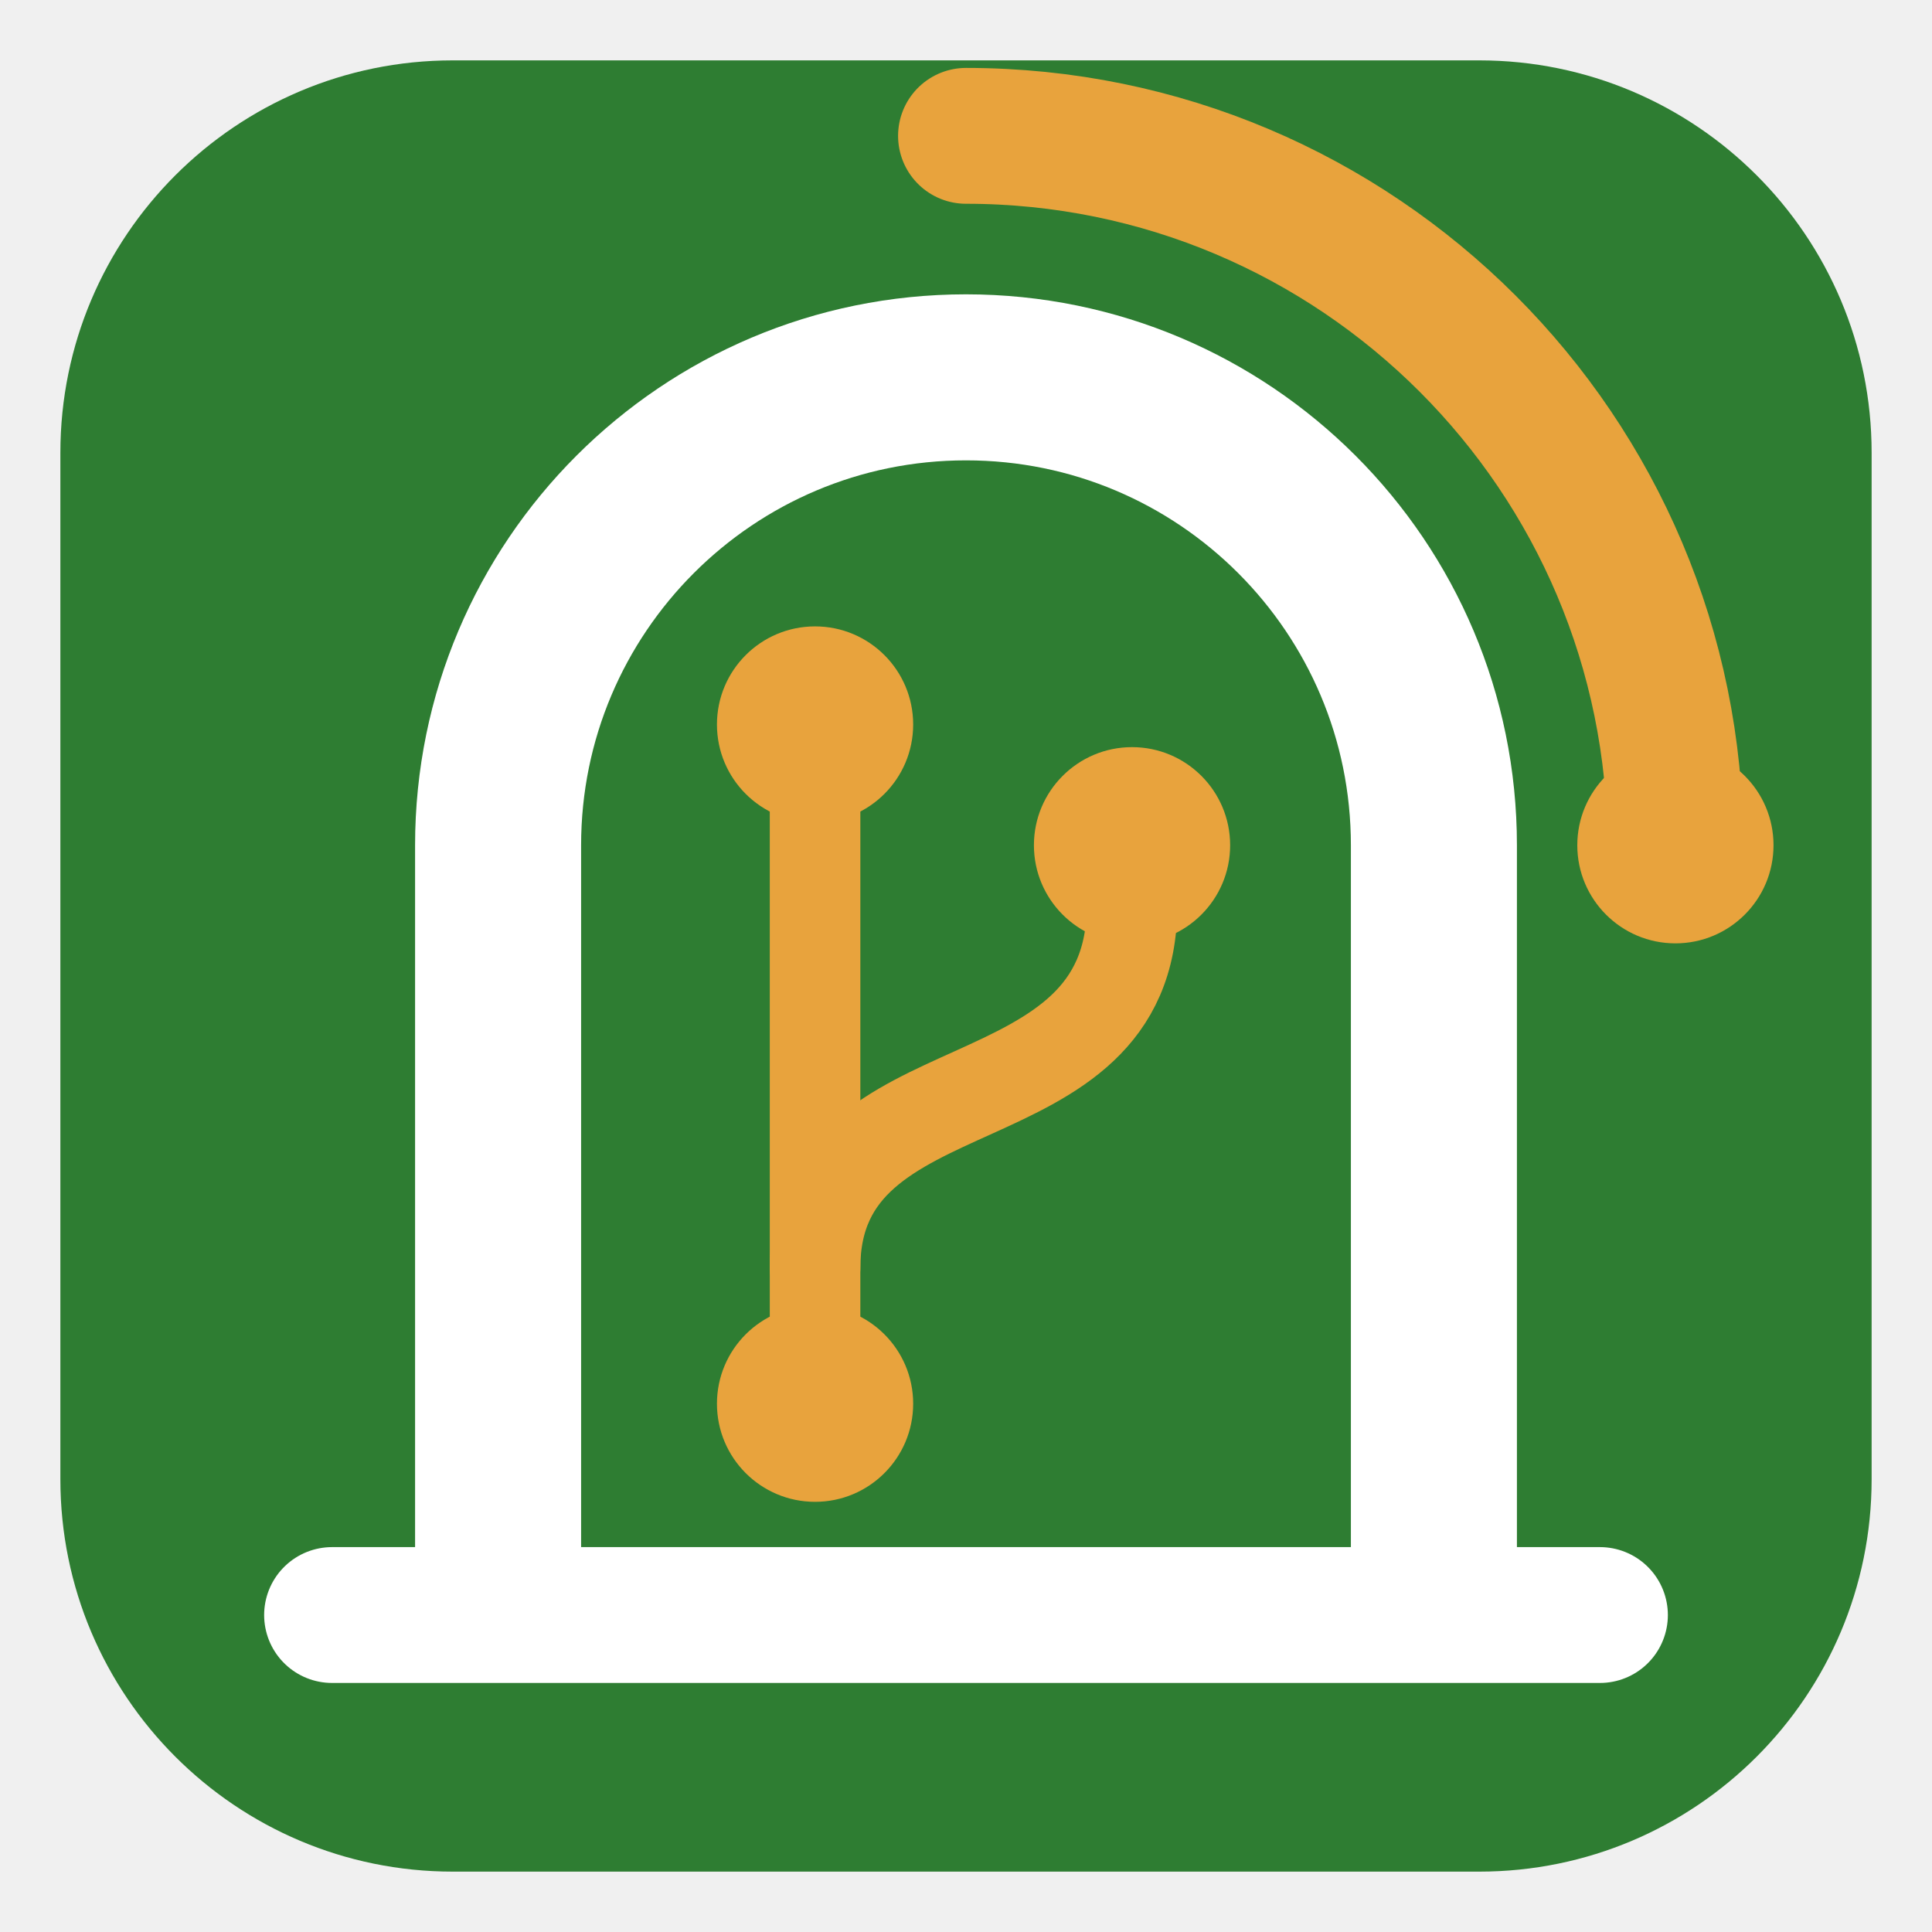
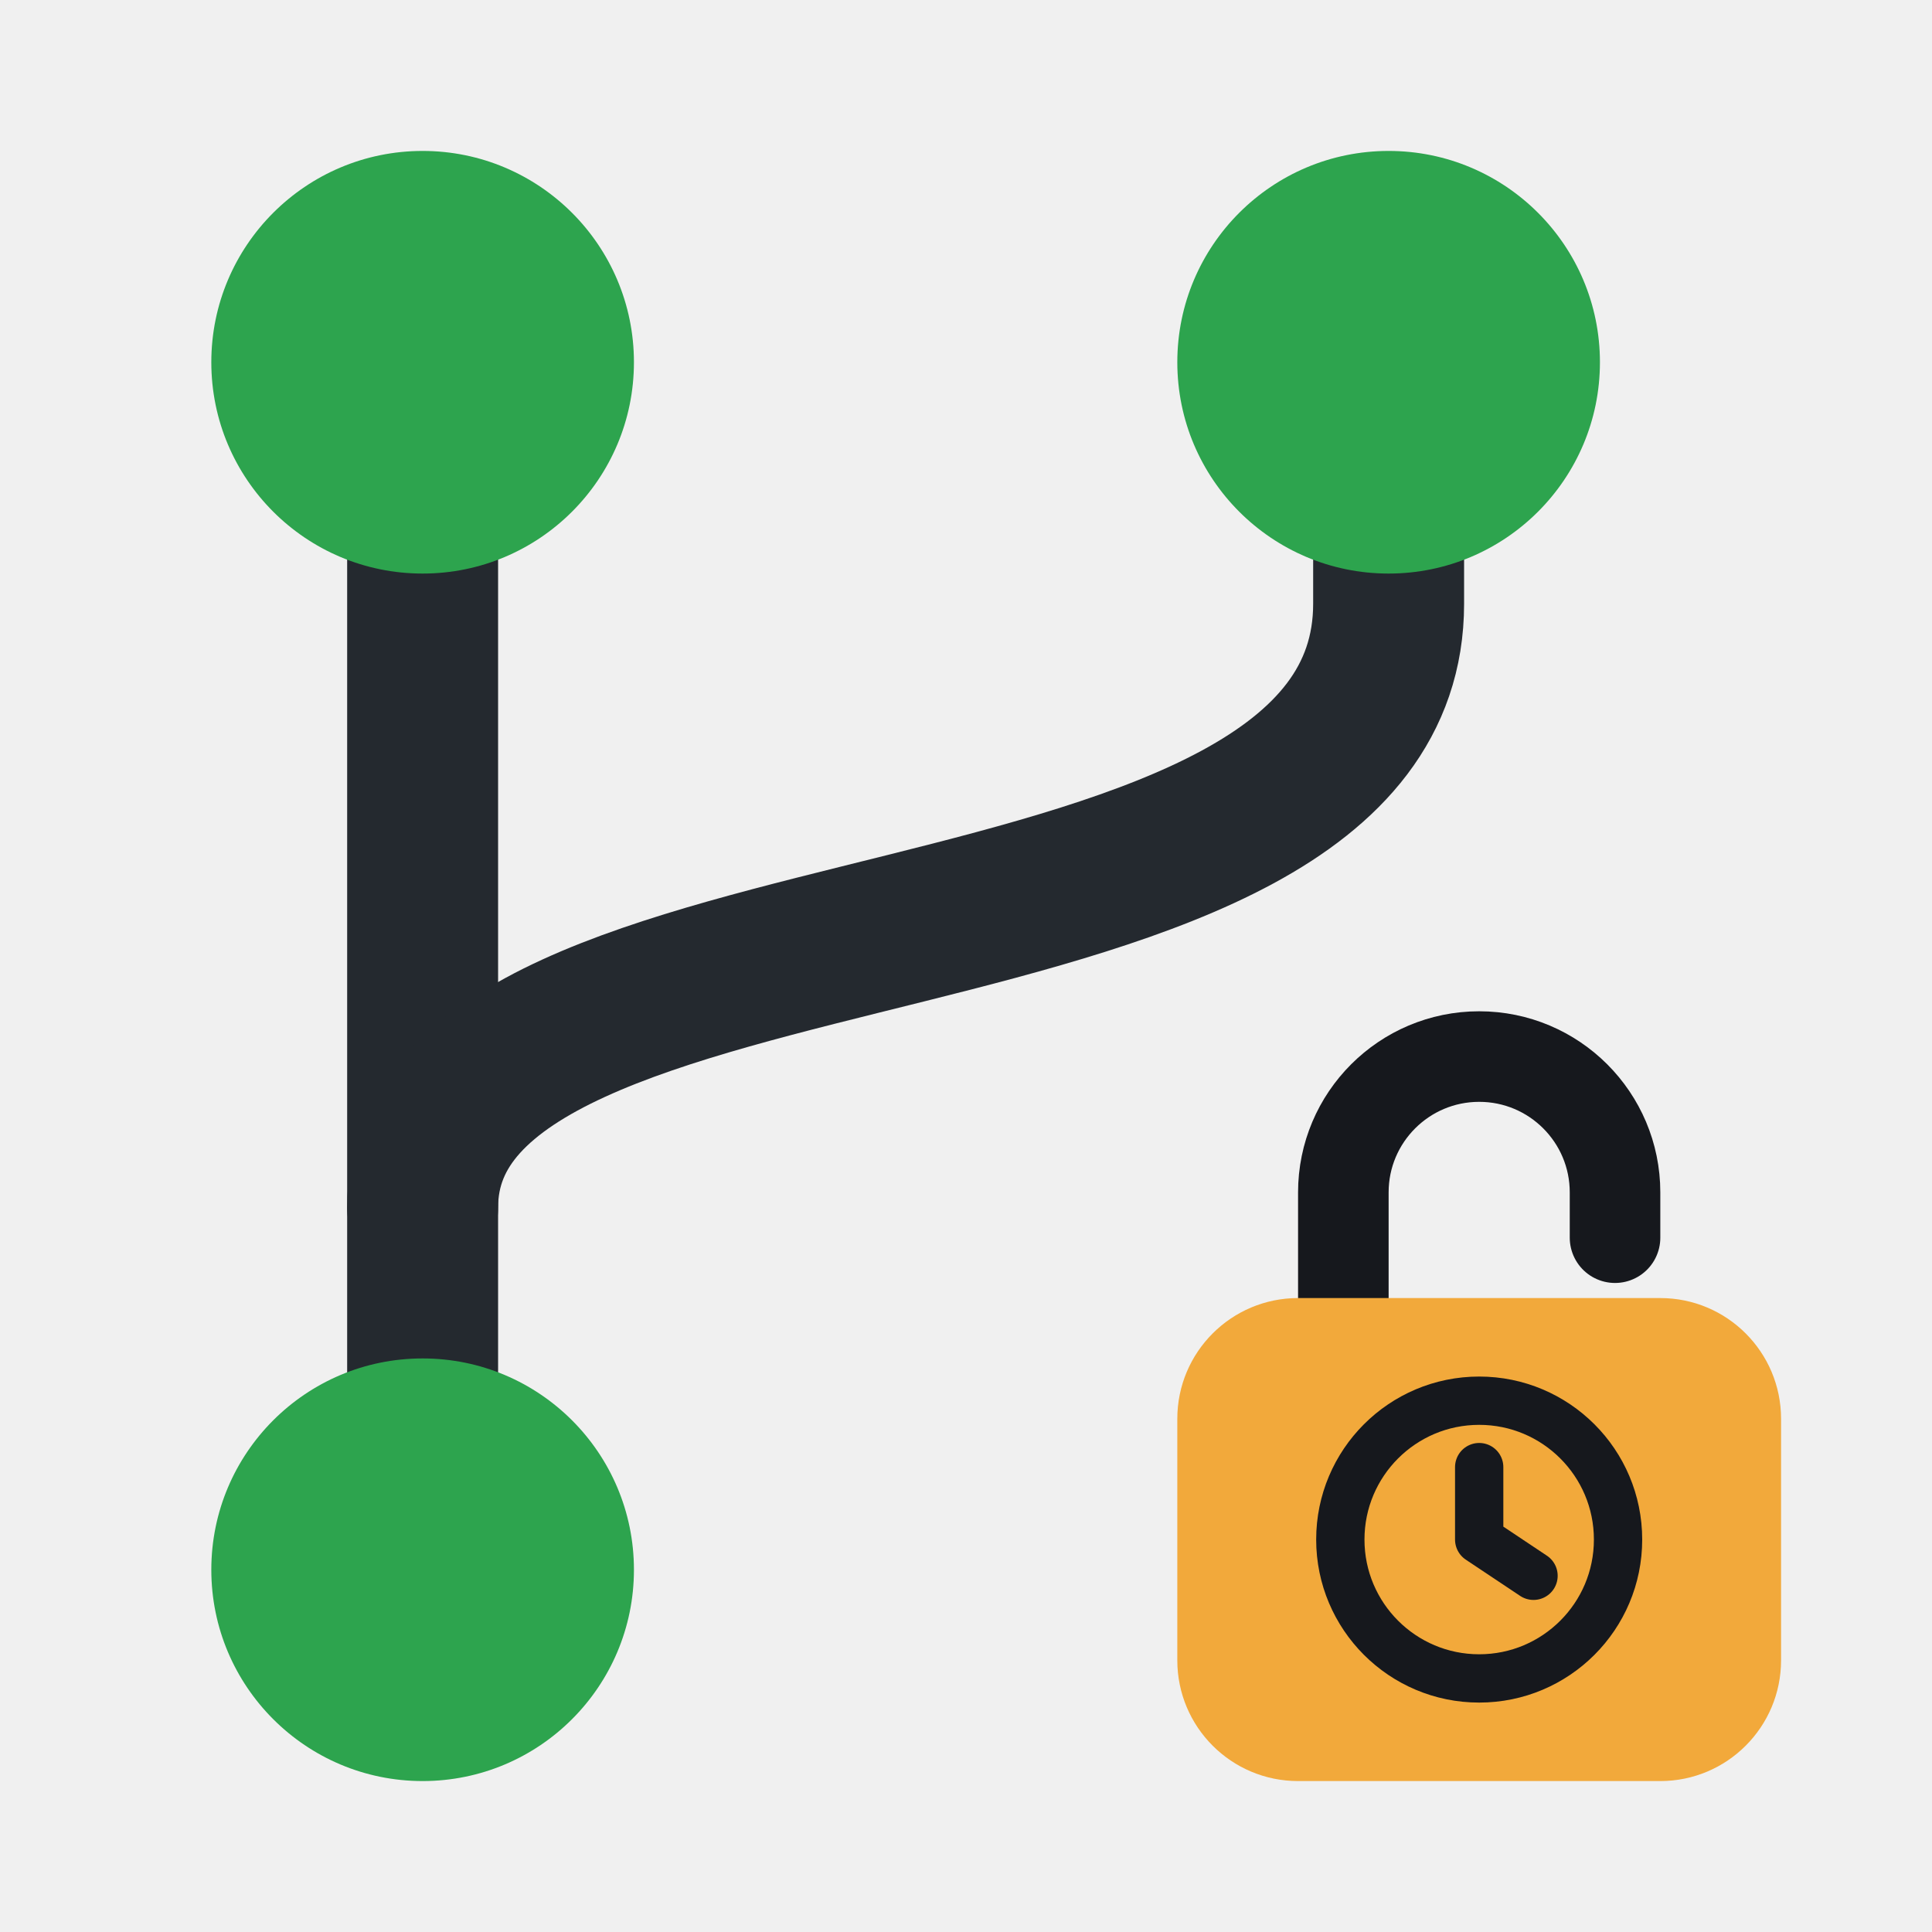
- <svg xmlns="http://www.w3.org/2000/svg" width="256" height="256" viewBox="0 0 256 256">
-   <rect x="8" y="8" width="240" height="240" rx="52" fill="#2e7d32" />
-   <path d="M66 214 V112 a62 62 0 0 1 124 0 V214" fill="none" stroke="#ffffff" stroke-width="22" stroke-linejoin="round" />
-   <path d="M128 18 a94 94 0 0 1 94 94" fill="none" stroke="#e8a33d" stroke-width="18" stroke-linecap="round" />
-   <circle cx="222" cy="112" r="13" fill="#e8a33d" />
-   <line x1="108" y1="96" x2="108" y2="186" stroke="#e8a33d" stroke-width="12" stroke-linecap="round" />
-   <path d="M108 168 C108 140 150 150 150 120" fill="none" stroke="#e8a33d" stroke-width="12" stroke-linecap="round" />
-   <circle cx="108" cy="96" r="13" fill="#e8a33d" />
-   <circle cx="108" cy="186" r="13" fill="#e8a33d" />
-   <circle cx="150" cy="112" r="13" fill="#e8a33d" />
-   <line x1="44" y1="214" x2="212" y2="214" stroke="#ffffff" stroke-width="18" stroke-linecap="round" />
+ <svg xmlns="http://www.w3.org/2000/svg" viewBox="0 0 64 64" width="64" height="64">
+   <mask id="knock" maskUnits="userSpaceOnUse" x="0" y="0" width="64" height="64">
+     <rect width="64" height="64" fill="#fff" />
+     <path d="M43 33 H55 A7 7 0 0 1 62 40 V55 A7 7 0 0 1 55 62 H43 A7 7 0 0 1 36 55 V40 A7 7 0 0 1 43 33 Z" fill="#000" />
+   </mask>
+   <g mask="url(#knock)">
+     <path d="M14 18 V46" fill="none" stroke="#24292F" stroke-width="5" stroke-linecap="round" stroke-linejoin="round" />
+     <path d="M46 18 V20 C46 33 14 29 14 40" fill="none" stroke="#24292F" stroke-width="5" stroke-linecap="round" stroke-linejoin="round" />
+     <path d="M7 12 a7 7 0 1 0 14 0 a7 7 0 1 0 -14 0 Z" fill="#2DA44E" stroke="none" stroke-width="0" stroke-linecap="round" stroke-linejoin="round" />
+     <path d="M39 12 a7 7 0 1 0 14 0 a7 7 0 1 0 -14 0 Z" fill="#2DA44E" stroke="none" stroke-width="0" stroke-linecap="round" stroke-linejoin="round" />
+     <path d="M7 52 a7 7 0 1 0 14 0 a7 7 0 1 0 -14 0 Z" fill="#2DA44E" stroke="none" stroke-width="0" stroke-linecap="round" stroke-linejoin="round" />
+   </g>
+   <path d="M44.5 43.5 V39.5 A4.5 4.5 0 0 1 53.5 39.5 V41" fill="none" stroke="#16181D" stroke-width="3" stroke-linecap="round" stroke-linejoin="round" />
+   <path d="M43 43 H55 A4 4 0 0 1 59 47 V55 A4 4 0 0 1 55 59 H43 A4 4 0 0 1 39 55 V47 A4 4 0 0 1 43 43 Z" fill="#F2A93B" stroke="none" stroke-width="0" stroke-linecap="round" stroke-linejoin="round" />
+   <path d="M44.4 51 a4.6 4.6 0 1 0 9.2 0 a4.6 4.6 0 1 0 -9.2 0 Z" fill="none" stroke="#16181D" stroke-width="1.6" stroke-linecap="round" stroke-linejoin="round" />
+   <path d="M49 48.6 V51 L50.8 52.2" fill="none" stroke="#16181D" stroke-width="1.6" stroke-linecap="round" stroke-linejoin="round" />
</svg>
